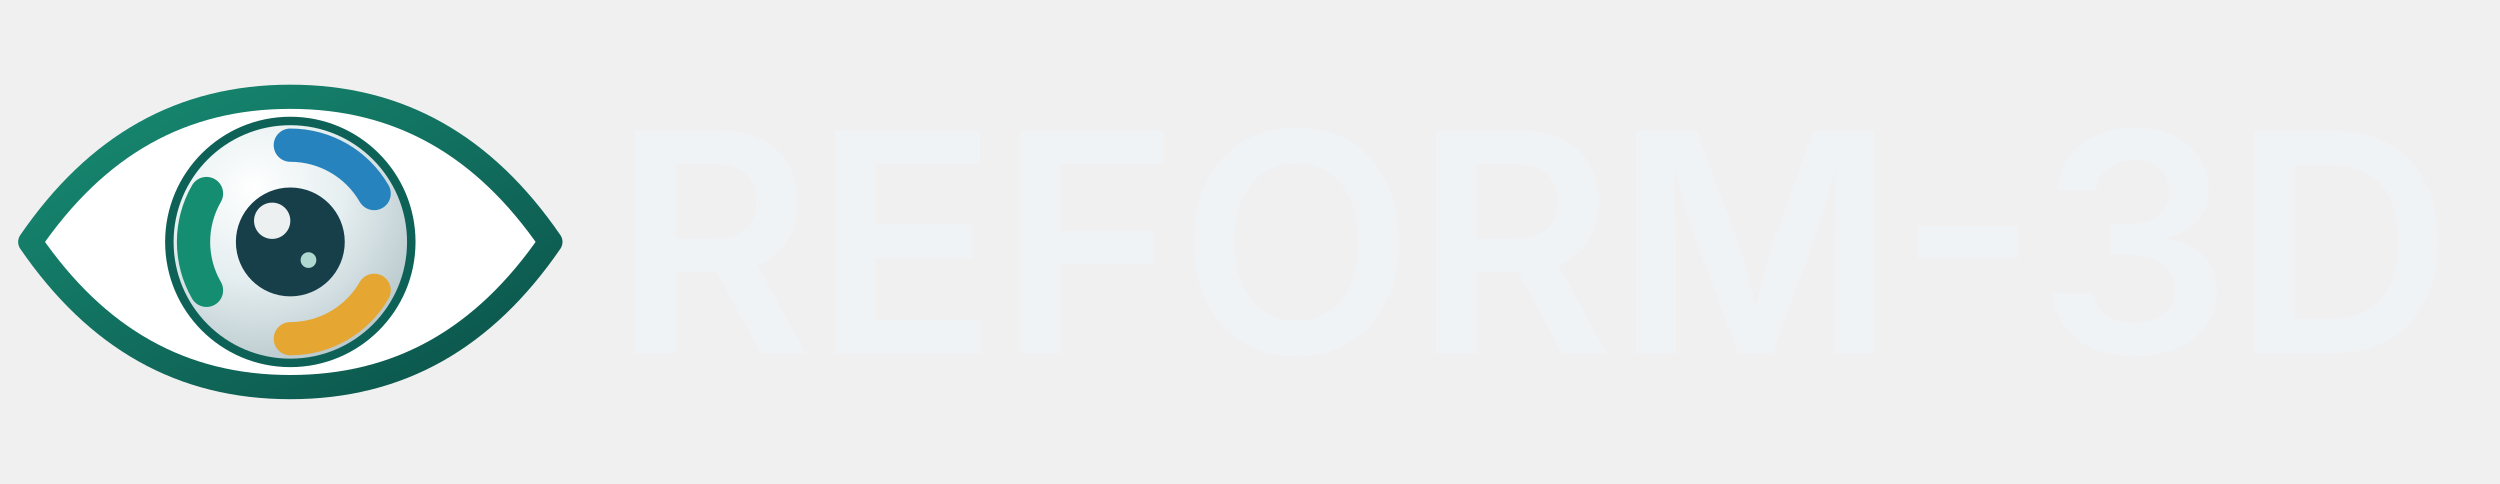
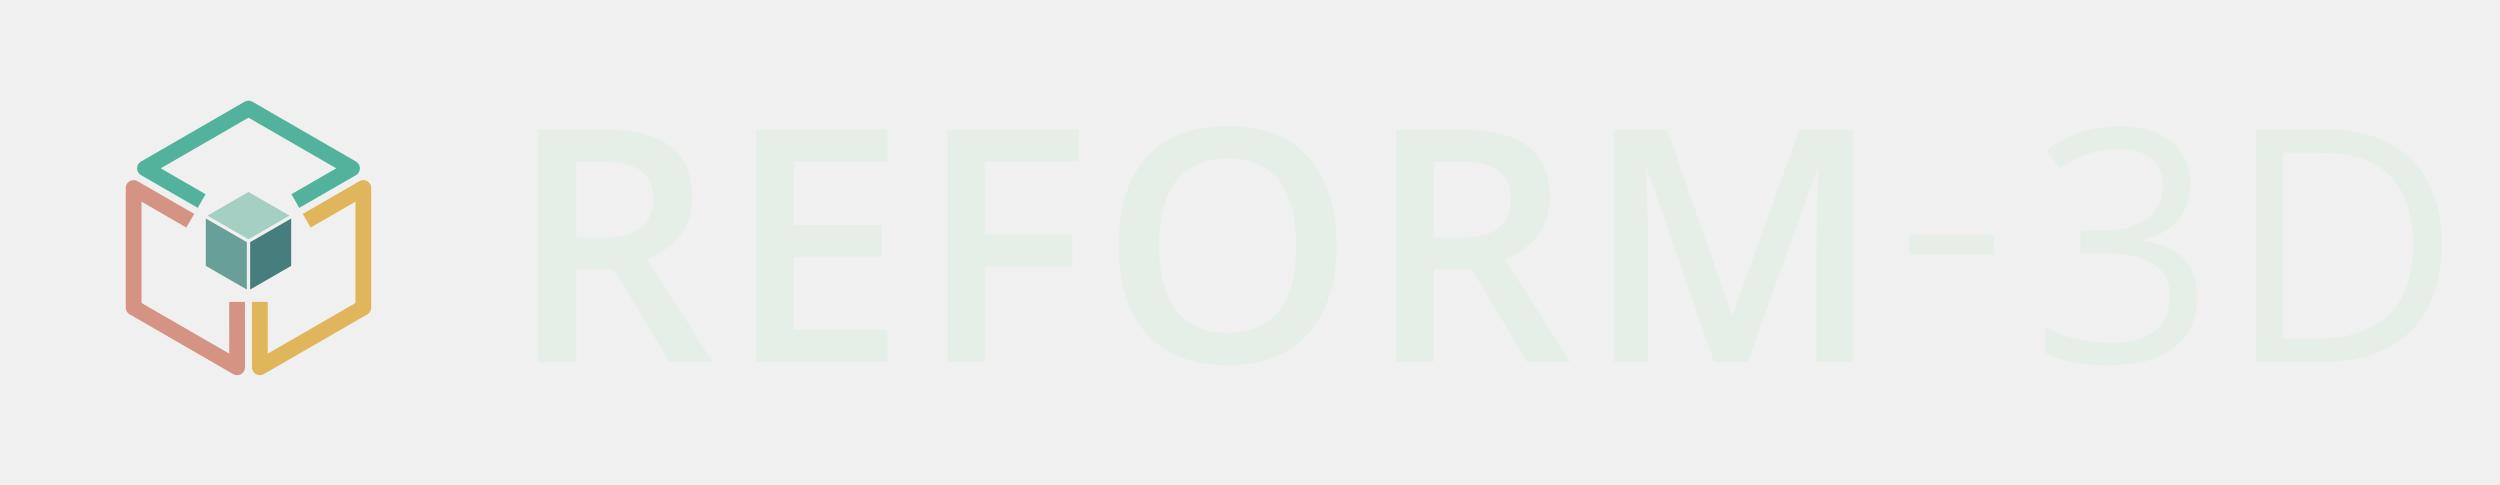
- <svg xmlns="http://www.w3.org/2000/svg" viewBox="0 0 310 60" role="img" aria-label="REFORM-3D">
-   <svg x="0" y="3" width="72" height="54" viewBox="0 0 96 72">
-     <defs>
-       <linearGradient id="eye" x1="0" y1="0" x2="1" y2="1">
-         <stop stop-color="#178c73" />
-         <stop offset="1" stop-color="#0b5149" />
-       </linearGradient>
-       <radialGradient id="iris" cx="35%" cy="28%" r="75%">
-         <stop stop-color="#ffffff" />
-         <stop offset=".5" stop-color="#e5eef0" />
-         <stop offset="1" stop-color="#b9c9cd" />
-       </radialGradient>
-     </defs>
-     <path d="M5 36C16 20 30 12 48 12s32 8 43 24C80 52 66 60 48 60S16 52 5 36Z" fill="#ffffff" stroke="url(#eye)" stroke-width="4" stroke-linejoin="round" />
-     <circle cx="48" cy="36" r="20" fill="url(#iris)" stroke="#0d6156" stroke-width="1.4" />
-     <path d="M48 20a16 16 0 0 1 13.86 8" fill="none" stroke="#2783bd" stroke-width="5.5" stroke-linecap="round" />
-     <path d="M61.86 44A16 16 0 0 1 48 52" fill="none" stroke="#e5a632" stroke-width="5.5" stroke-linecap="round" />
-     <path d="M34.14 44a16 16 0 0 1 0-16" fill="none" stroke="#158d70" stroke-width="5.5" stroke-linecap="round" />
-     <circle cx="48" cy="36" r="9" fill="#173f4a" />
-     <circle cx="45" cy="32.5" r="3" fill="#fff" opacity=".92" />
-     <circle cx="51" cy="39" r="1.3" fill="#d4fff1" opacity=".8" />
-   </svg>
-   <text x="76" y="30" dominant-baseline="central" fill="#f0f3f6" font-family="system-ui, -apple-system, BlinkMacSystemFont, Segoe UI, sans-serif" font-size="38" font-weight="600">REFORM-3D</text>
+ <svg xmlns="http://www.w3.org/2000/svg" viewBox="0 0 330 64" role="img" aria-labelledby="reform3d-title reform3d-description">
+   <g transform="translate(12 10) scale(.26)">
+     <path d="M56.220 63.605L27.449 47.000L80.000 16.660L132.551 47.000L103.780 63.605" fill="none" stroke="#53B29C" stroke-width="8" stroke-linejoin="round" stroke-linecap="butt" />
+     <path d="M109.553 73.603L138.318 56.990L138.318 117.670L85.768 148.010L85.773 114.792" fill="none" stroke="#E0B65C" stroke-width="8" stroke-linejoin="round" stroke-linecap="butt" />
+     <path d="M74.227 114.792L74.232 148.010L21.682 117.670L21.682 56.990L50.447 73.603" fill="none" stroke="#D59384" stroke-width="8" stroke-linejoin="round" stroke-linecap="butt" />
+     <path d="M80.000 58.975L100.828 71.000L80.000 83.025L59.172 71.000Z" fill="#A6CFC3" />
+     <path d="M58.328 72.463L79.156 84.487L79.156 108.537L58.328 96.513Z" fill="#689F98" />
+     <path d="M80.844 84.487L101.672 72.463L101.672 96.513L80.844 108.537Z" fill="#467D7D" />
+   </g>
+   <g fill="#E5EFE8" aria-hidden="true" transform="translate(-58 -28)">
+     <path d="M432 782H598Q765 782 840.0 844.0Q915 906 915 1028Q915 1152 834.0 1206.0Q753 1260 590 1260H432ZM432 584V0H193V1462H606Q889 1462 1025.0 1356.0Q1161 1250 1161 1036Q1161 763 877 647L1290 0H1018L668 584Z" transform="translate(125 75.8) scale(0.0209961 -0.0209961)" />
+     <path d="M1020 0H193V1462H1020V1260H432V862H983V662H432V203H1020Z" transform="translate(153.7339 75.8) scale(0.0209961 -0.0209961)" />
+     <path d="M430 0H193V1462H1018V1260H430V803H981V600H430Z" transform="translate(178.9824 75.8) scale(0.0209961 -0.0209961)" />
+     <path d="M1491 733Q1491 376 1312.5 178.0Q1134 -20 807 -20Q476 -20 298.5 176.5Q121 373 121 735Q121 1097 299.5 1291.0Q478 1485 809 1485Q1135 1485 1313.0 1288.0Q1491 1091 1491 733ZM375 733Q375 463 484.0 323.5Q593 184 807 184Q1020 184 1128.5 322.0Q1237 460 1237 733Q1237 1002 1129.5 1141.0Q1022 1280 809 1280Q594 1280 484.5 1141.0Q375 1002 375 733Z" transform="translate(203.1182 75.8) scale(0.0209961 -0.0209961)" />
+     <path d="M432 782H598Q765 782 840.0 844.0Q915 906 915 1028Q915 1152 834.0 1206.0Q753 1260 590 1260H432ZM432 584V0H193V1462H606Q889 1462 1025.0 1356.0Q1161 1250 1161 1036Q1161 763 877 647L1290 0H1018L668 584Z" transform="translate(238.2139 75.8) scale(0.0209961 -0.0209961)" />
+     <path d="M825 0 401 1221H393Q410 949 410 711V0H193V1462H530L936 299H942L1360 1462H1698V0H1468V723Q1468 832 1473.5 1007.0Q1479 1182 1483 1219H1475L1036 0Z" transform="translate(266.9478 75.8) scale(0.0209961 -0.0209961)" />
+     <rect x="309.98" y="59.0" width="11.2" height="2.6" />
+     <path d="M1006 1118Q1006 978 927.5 889.0Q849 800 705 770V762Q881 740 966.0 650.0Q1051 560 1051 414Q1051 205 906.0 92.5Q761 -20 494 -20Q378 -20 281.5 -2.5Q185 15 94 59V217Q189 170 296.5 145.5Q404 121 500 121Q879 121 879 418Q879 684 461 684H317V827H463Q634 827 734.0 902.5Q834 978 834 1112Q834 1219 760.5 1280.0Q687 1341 561 1341Q465 1341 380.0 1315.0Q295 1289 186 1219L102 1331Q192 1402 309.5 1442.5Q427 1483 557 1483Q770 1483 888.0 1385.5Q1006 1288 1006 1118Z" transform="translate(325.9804 75.8) scale(0.0209961 -0.0209961)" />
+     <path d="M1368 745Q1368 383 1171.5 191.5Q975 0 606 0H201V1462H649Q990 1462 1179.0 1273.0Q1368 1084 1368 745ZM1188 739Q1188 1025 1044.5 1170.0Q901 1315 618 1315H371V147H578Q882 147 1035.0 296.5Q1188 446 1188 739Z" transform="translate(351.5668 75.8) scale(0.0209961 -0.0209961)" />
+   </g>
</svg>
